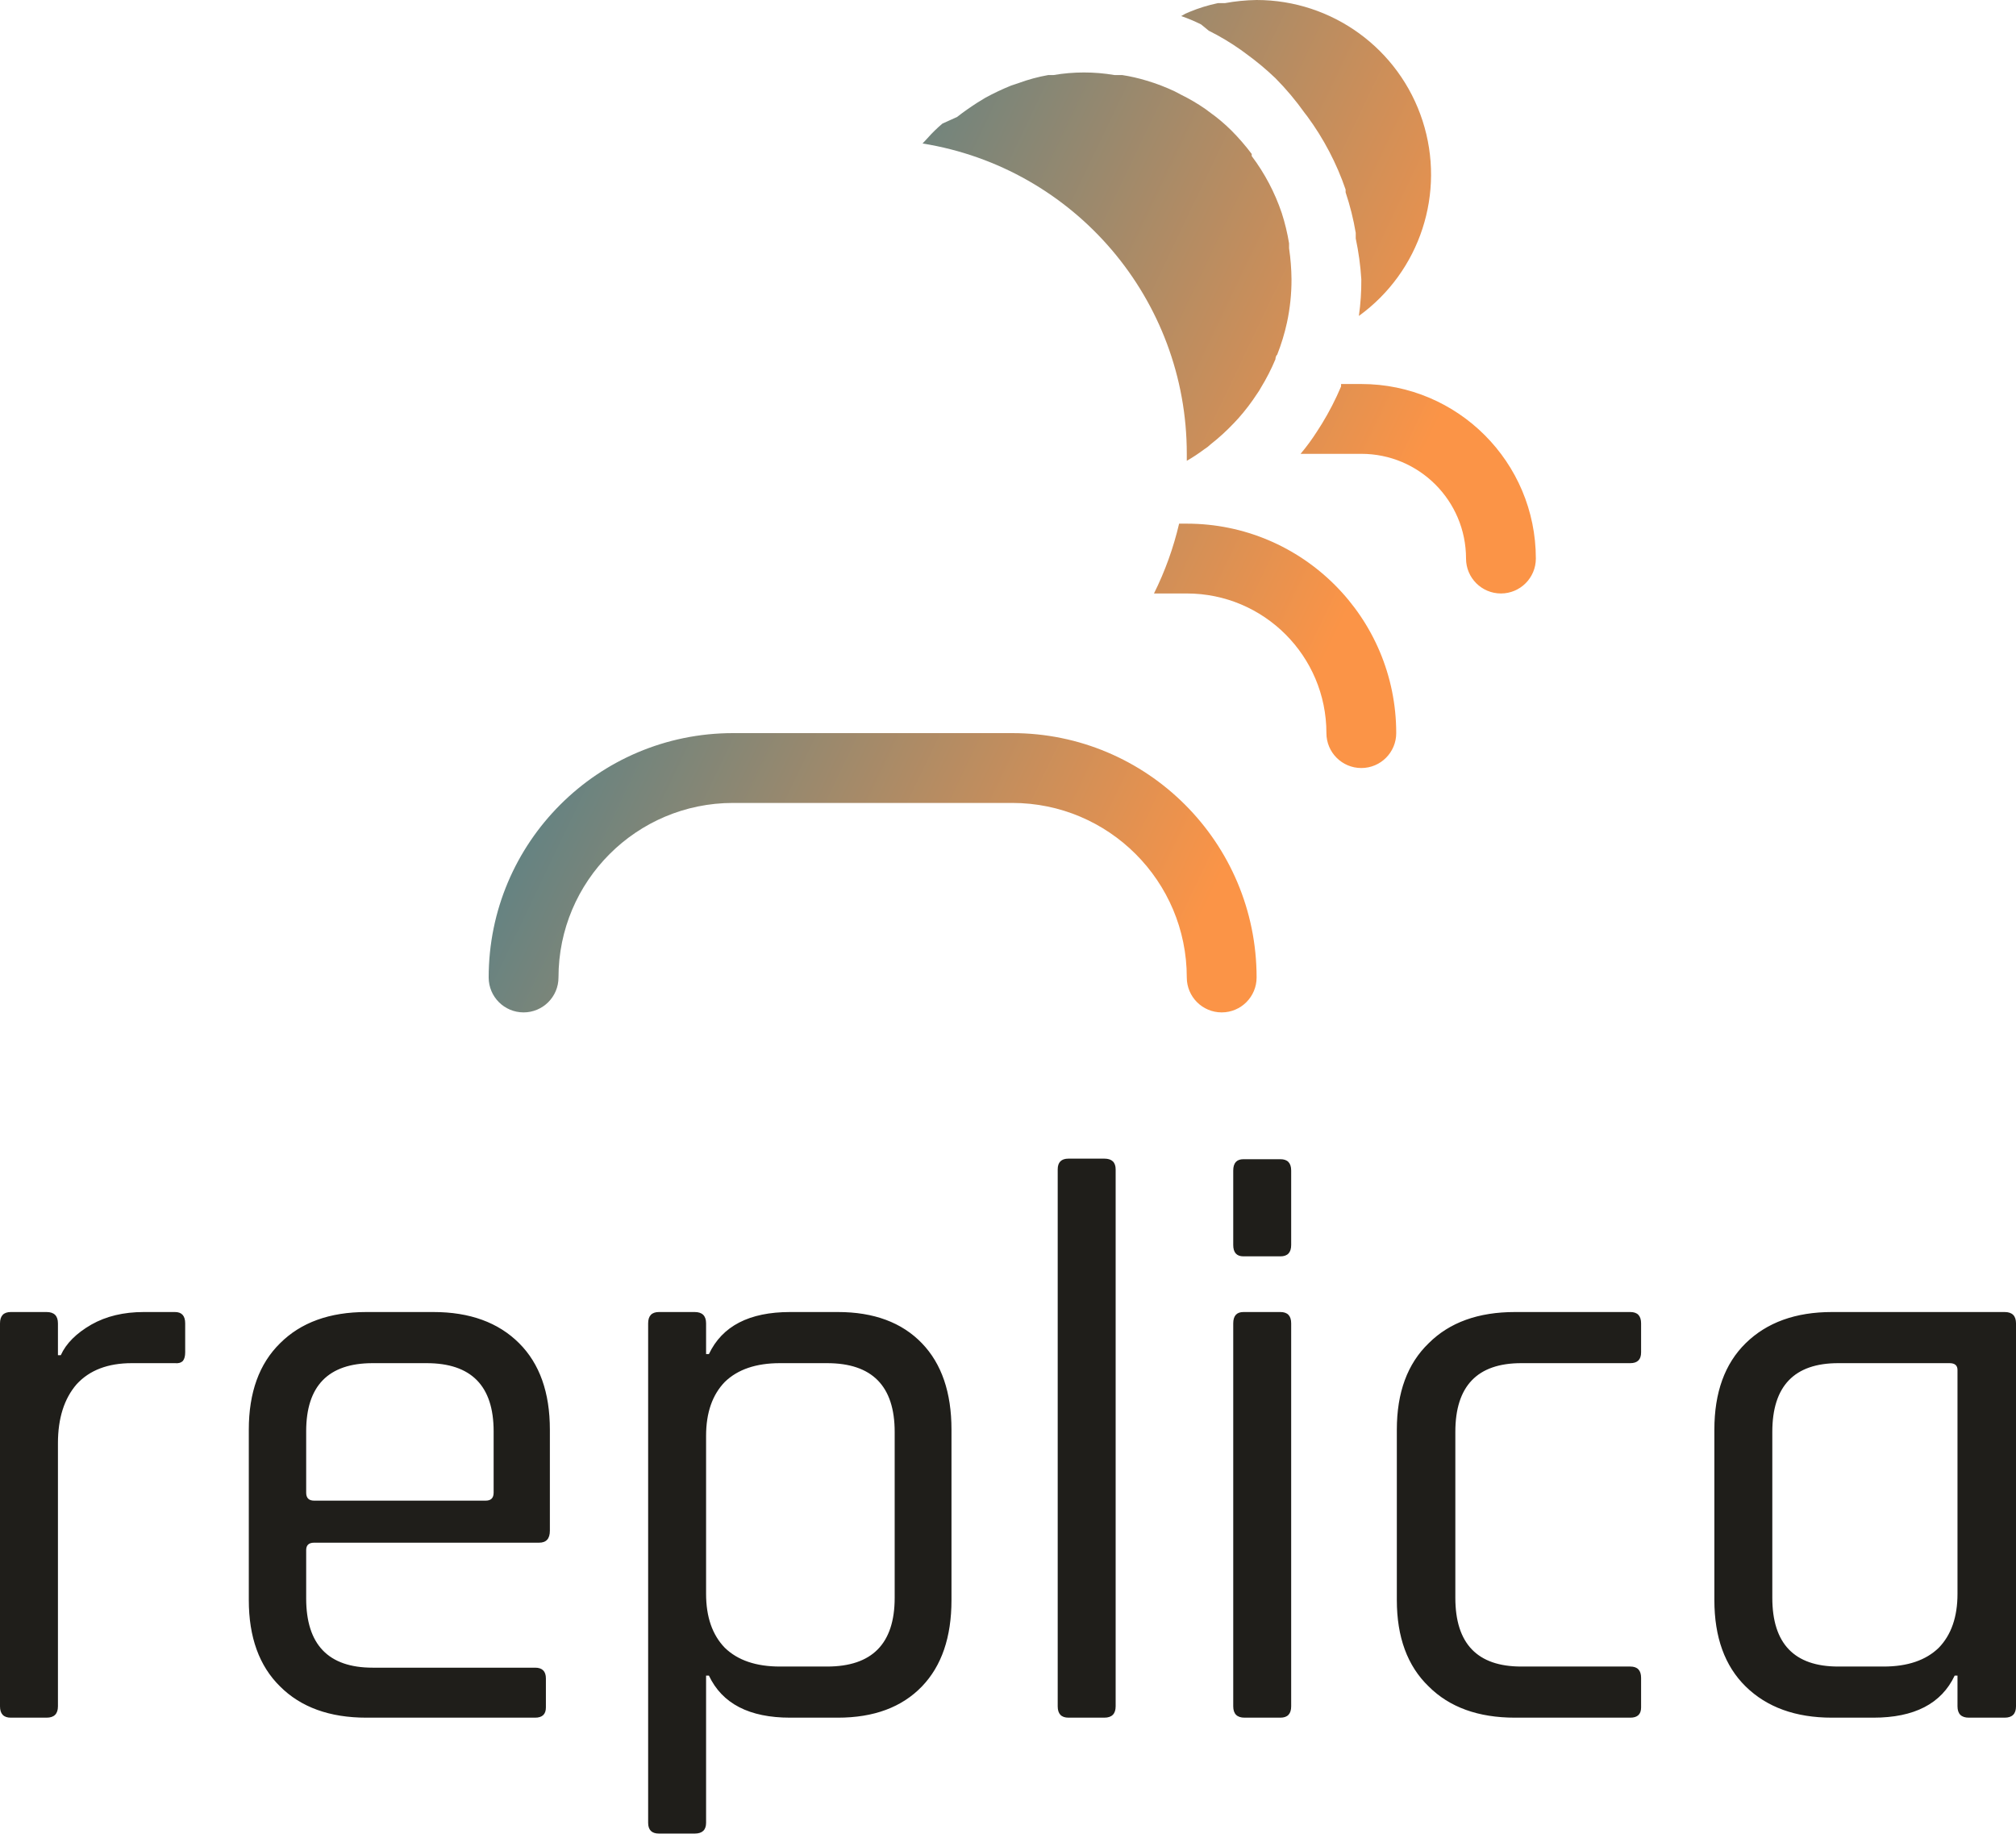
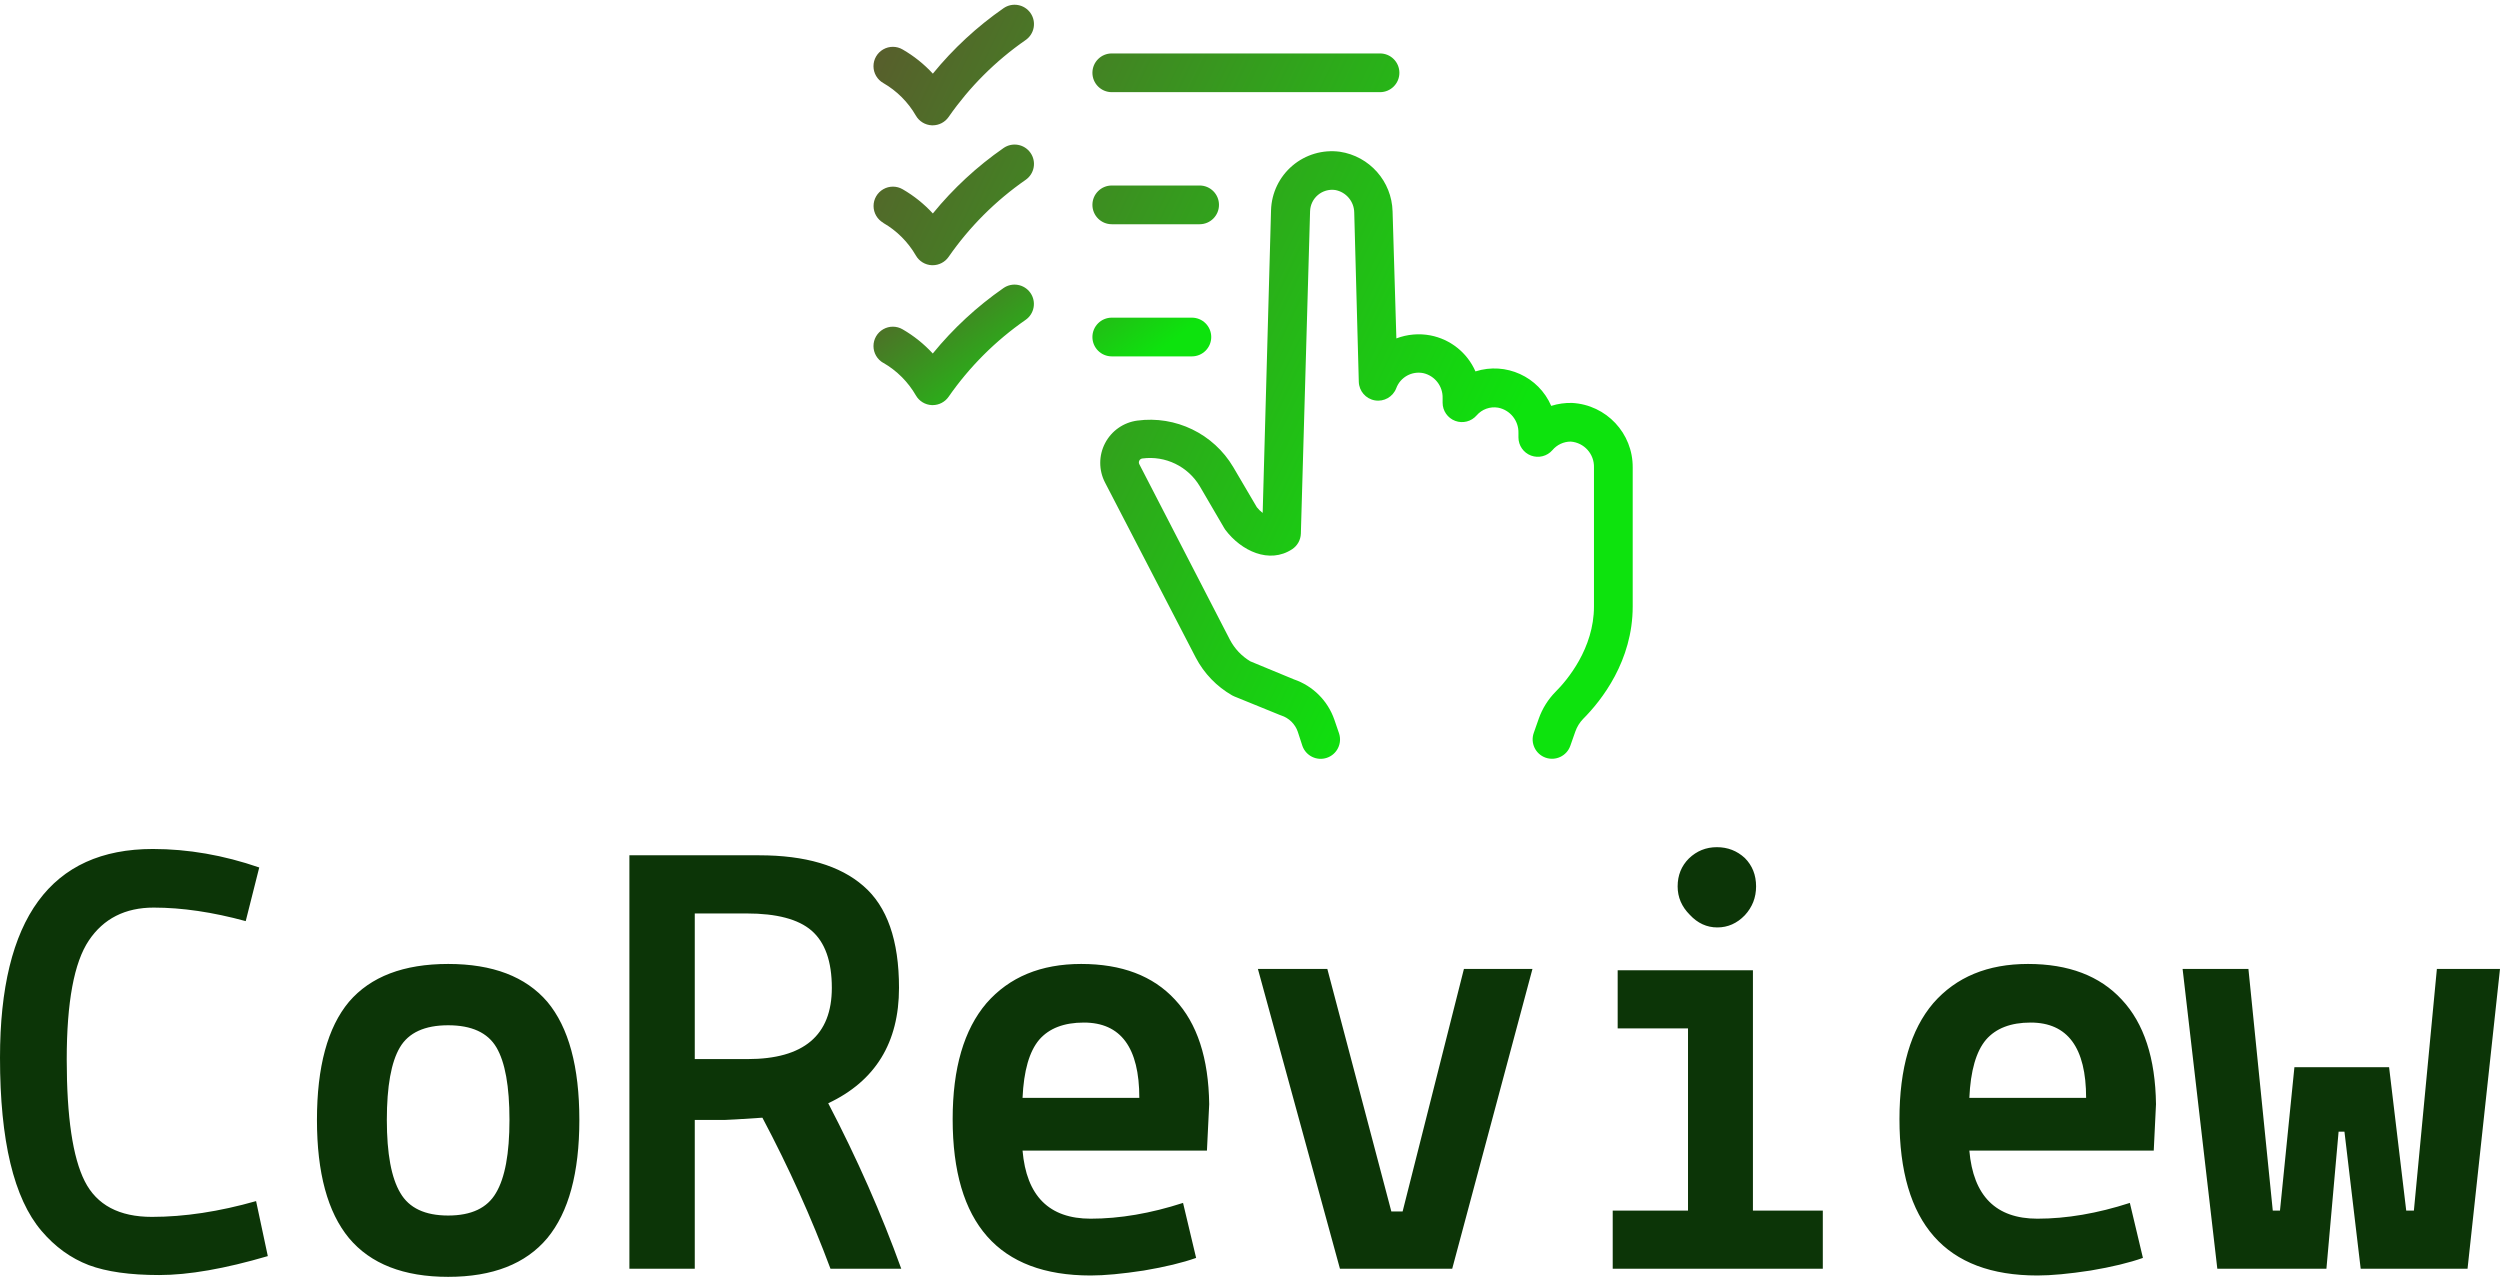
- <svg xmlns="http://www.w3.org/2000/svg" data-v-423bf9ae="" viewBox="0 0 179.242 163" class="iconAbove">
-   <g data-v-423bf9ae="" id="a508dd90-1829-4a04-8db0-e690aab105ea" fill="#1F1E1A" transform="matrix(5.050505,0,0,5.050505,-4.898993,86.93939)">
-     <path d="M1.79 13.02L1.79 13.02L1.16 13.02Q0.97 13.02 0.97 12.82L0.97 12.82L0.97 6.08Q0.97 5.88 1.16 5.88L1.16 5.88L1.79 5.88Q1.99 5.88 1.99 6.08L1.99 6.08L1.99 6.64L2.04 6.64Q2.18 6.33 2.58 6.10Q2.97 5.88 3.50 5.88L3.50 5.88L4.05 5.88Q4.23 5.88 4.23 6.08L4.23 6.08L4.23 6.59Q4.23 6.69 4.19 6.74Q4.14 6.79 4.05 6.78L4.05 6.78L3.29 6.78Q2.66 6.78 2.32 7.15Q1.99 7.53 1.99 8.19L1.99 8.19L1.99 12.82Q1.99 13.02 1.79 13.02ZM10.39 13.02L10.39 13.02L7.42 13.02Q6.45 13.02 5.90 12.47Q5.35 11.93 5.35 10.95L5.35 10.95L5.35 7.95Q5.35 6.97 5.90 6.43Q6.45 5.88 7.42 5.88L7.42 5.88L8.60 5.88Q9.56 5.88 10.11 6.43Q10.65 6.97 10.65 7.95L10.65 7.95L10.65 9.73Q10.65 9.94 10.46 9.94L10.46 9.94L6.50 9.94Q6.36 9.94 6.36 10.07L6.36 10.07L6.36 10.92Q6.36 12.14 7.53 12.14L7.53 12.14L10.39 12.14Q10.58 12.14 10.58 12.33L10.58 12.33L10.58 12.84Q10.58 13.02 10.39 13.02ZM6.50 9.20L6.50 9.20L9.52 9.20Q9.66 9.20 9.66 9.06L9.66 9.06L9.66 7.98Q9.66 6.78 8.48 6.78L8.48 6.78L7.53 6.78Q6.36 6.78 6.36 7.98L6.36 7.98L6.36 9.06Q6.36 9.20 6.50 9.20ZM13.20 15.06L13.20 15.06L12.57 15.06Q12.38 15.06 12.38 14.87L12.38 14.87L12.38 6.08Q12.38 5.88 12.57 5.88L12.57 5.88L13.20 5.88Q13.40 5.88 13.40 6.08L13.40 6.08L13.40 6.62L13.45 6.62Q13.80 5.88 14.88 5.88L14.88 5.88L15.72 5.88Q16.67 5.88 17.20 6.43Q17.72 6.97 17.72 7.95L17.72 7.95L17.72 10.95Q17.72 11.93 17.20 12.47Q16.67 13.02 15.72 13.02L15.72 13.02L14.88 13.02Q13.80 13.02 13.45 12.28L13.45 12.28L13.40 12.28L13.40 14.87Q13.40 15.06 13.20 15.06ZM14.70 12.12L14.70 12.12L15.53 12.12Q16.72 12.12 16.72 10.91L16.72 10.91L16.72 7.99Q16.72 6.78 15.53 6.78L15.53 6.78L14.70 6.78Q14.07 6.78 13.73 7.11Q13.40 7.45 13.40 8.06L13.40 8.06L13.40 10.84Q13.40 11.45 13.73 11.79Q14.07 12.12 14.70 12.12ZM20.41 13.02L20.41 13.02L19.78 13.02Q19.59 13.02 19.59 12.82L19.59 12.82L19.59 3.37Q19.59 3.18 19.78 3.18L19.78 3.18L20.41 3.18Q20.61 3.18 20.61 3.37L20.61 3.37L20.61 12.82Q20.61 13.02 20.41 13.02ZM22.68 4.70L22.68 4.70L22.68 3.39Q22.68 3.19 22.86 3.19L22.86 3.19L23.51 3.19Q23.70 3.19 23.70 3.39L23.70 3.39L23.70 4.70Q23.70 4.90 23.51 4.90L23.51 4.90L22.86 4.90Q22.68 4.90 22.68 4.70ZM22.68 12.82L22.68 12.82L22.68 6.08Q22.68 5.88 22.86 5.88L22.86 5.88L23.51 5.88Q23.70 5.88 23.70 6.08L23.70 6.08L23.70 12.82Q23.70 13.02 23.51 13.02L23.51 13.02L22.88 13.02Q22.68 13.02 22.68 12.82ZM29.86 12.32L29.86 12.32L29.86 12.84Q29.86 13.02 29.67 13.02L29.67 13.02L27.64 13.02Q26.67 13.02 26.12 12.47Q25.56 11.93 25.56 10.95L25.56 10.95L25.56 7.95Q25.56 6.97 26.12 6.43Q26.67 5.88 27.64 5.88L27.64 5.88L29.67 5.88Q29.86 5.88 29.86 6.08L29.86 6.08L29.86 6.59Q29.86 6.78 29.67 6.78L29.67 6.78L27.75 6.78Q26.59 6.78 26.59 7.99L26.59 7.99L26.59 10.91Q26.59 12.12 27.75 12.12L27.75 12.12L29.67 12.12Q29.86 12.12 29.86 12.32ZM33.95 13.02L33.95 13.02L33.22 13.02Q32.26 13.02 31.70 12.47Q31.15 11.93 31.15 10.95L31.15 10.95L31.15 7.95Q31.15 6.97 31.70 6.43Q32.26 5.88 33.22 5.88L33.22 5.88L36.26 5.88Q36.46 5.88 36.46 6.08L36.46 6.08L36.46 12.82Q36.46 13.02 36.26 13.02L36.26 13.02L35.63 13.02Q35.43 13.02 35.43 12.82L35.43 12.82L35.43 12.28L35.38 12.28Q35.03 13.02 33.95 13.02ZM35.43 10.84L35.43 10.84L35.43 6.90Q35.43 6.78 35.29 6.78L35.29 6.78L33.33 6.78Q32.17 6.78 32.17 7.99L32.17 7.99L32.17 10.91Q32.17 12.12 33.33 12.12L33.33 12.12L34.13 12.12Q34.76 12.12 35.10 11.79Q35.43 11.45 35.43 10.84Z" />
+ <svg xmlns="http://www.w3.org/2000/svg" data-v-423bf9ae="" viewBox="0 0 349.108 179" class="iconAbove">
+   <g data-v-423bf9ae="" id="18d5697d-46ee-4cca-80a1-5cbdef1b42aa" fill="#0C3507" transform="matrix(6.295907,0,0,6.295907,-3.525715,111.0627)">
+     <path d="M6.24 9.00L6.24 9.00L6.50 10.22Q5.07 10.64 4.09 10.64Q3.12 10.64 2.53 10.42Q1.93 10.19 1.48 9.66L1.48 9.66Q0.56 8.58 0.56 5.82L0.56 5.82Q0.56 1.19 3.95 1.19L3.95 1.19Q5.12 1.19 6.31 1.60L6.31 1.60L6.01 2.79Q4.91 2.49 3.97 2.49Q3.02 2.49 2.53 3.22Q2.04 3.95 2.04 5.86Q2.04 7.77 2.44 8.56Q2.84 9.35 3.93 9.35Q5.01 9.35 6.24 9.00ZM8.30 4.58Q9.02 3.74 10.50 3.74Q11.98 3.74 12.70 4.58Q13.41 5.43 13.41 7.20Q13.41 8.96 12.70 9.82Q11.98 10.68 10.50 10.68Q9.02 10.68 8.30 9.82Q7.59 8.96 7.59 7.20Q7.59 5.43 8.30 4.58ZM9.43 5.59Q9.14 6.08 9.14 7.20Q9.14 8.32 9.44 8.82Q9.73 9.32 10.50 9.32Q11.27 9.32 11.56 8.82Q11.86 8.32 11.86 7.20Q11.86 6.08 11.57 5.59Q11.28 5.10 10.50 5.10Q9.72 5.10 9.43 5.59ZM17.47 7.15L17.47 7.15Q16.72 7.20 16.63 7.20L16.63 7.20L15.97 7.20L15.97 10.50L14.52 10.50L14.52 1.33L17.40 1.33Q18.93 1.33 19.71 2.01Q20.50 2.69 20.50 4.27L20.50 4.27Q20.50 6.09 18.93 6.83L18.93 6.83Q19.89 8.67 20.55 10.50L20.55 10.50L18.98 10.50Q18.35 8.81 17.47 7.15ZM17.12 2.62L17.12 2.62L15.97 2.62L15.97 5.85L17.14 5.85Q19.01 5.85 19.01 4.27L19.01 4.27Q19.01 3.39 18.56 3.00Q18.12 2.62 17.12 2.62ZM21.69 7.18Q21.69 5.49 22.44 4.61Q23.20 3.74 24.54 3.74Q25.89 3.74 26.62 4.53Q27.36 5.32 27.38 6.85L27.38 6.85L27.33 7.88L23.24 7.88Q23.37 9.39 24.75 9.39L24.75 9.39Q25.72 9.39 26.80 9.04L26.80 9.04L27.09 10.26Q26.64 10.42 25.93 10.54Q25.21 10.65 24.75 10.65L24.75 10.65Q21.69 10.65 21.69 7.18L21.69 7.18ZM24.60 5.04L24.60 5.04Q23.94 5.04 23.61 5.42Q23.28 5.81 23.24 6.71L23.24 6.71L25.83 6.71Q25.83 5.04 24.60 5.04ZM30.28 10.50L28.46 3.85L30.00 3.85L31.42 9.23L31.67 9.23L33.03 3.85L34.55 3.85L32.77 10.50L30.28 10.50ZM38.00 5.17L36.44 5.17L36.44 3.88L39.44 3.88L39.44 9.21L40.99 9.21L40.99 10.50L36.33 10.50L36.33 9.21L38.00 9.21L38.00 5.17ZM38.04 2.65Q37.77 2.38 37.77 2.02Q37.77 1.65 38.02 1.40L38.02 1.40Q38.28 1.15 38.64 1.15Q39.00 1.15 39.26 1.39Q39.51 1.64 39.51 2.02Q39.51 2.39 39.26 2.66Q39.00 2.93 38.65 2.93Q38.30 2.93 38.04 2.65ZM42.69 7.18Q42.69 5.49 43.44 4.61Q44.20 3.74 45.54 3.74Q46.89 3.74 47.62 4.53Q48.36 5.32 48.38 6.85L48.38 6.85L48.33 7.88L44.24 7.88Q44.37 9.39 45.75 9.39L45.75 9.39Q46.72 9.39 47.80 9.04L47.80 9.04L48.09 10.26Q47.64 10.42 46.93 10.54Q46.21 10.65 45.75 10.65L45.75 10.65Q42.69 10.65 42.69 7.18L42.69 7.18ZM45.60 5.04L45.60 5.04Q44.94 5.04 44.61 5.42Q44.28 5.81 44.24 6.71L44.24 6.71L46.83 6.71Q46.83 5.04 45.60 5.04ZM54.10 9.21L54.61 3.85L56.01 3.85L55.29 10.50L52.92 10.50L52.56 7.46L52.43 7.46L52.16 10.50L49.74 10.50L48.97 3.85L50.43 3.85L50.97 9.21L51.13 9.21L51.45 6.03L53.55 6.03L53.93 9.21L54.10 9.21Z" />
  </g>
  <defs data-v-423bf9ae="">
-     <linearGradient data-v-423bf9ae="" gradientTransform="rotate(25)" id="a17d76e2-956c-4765-aeb4-2f11e2b11cbc" x1="0%" y1="0%" x2="100%" y2="0%">
-       <stop data-v-423bf9ae="" offset="0%" style="stop-color: rgb(9, 120, 166); stop-opacity: 1;" />
-       <stop data-v-423bf9ae="" offset="100%" style="stop-color: rgb(251, 148, 71); stop-opacity: 1;" />
+     <linearGradient data-v-423bf9ae="" gradientTransform="rotate(25)" id="3598b1f2-1855-4b3b-8ecb-0731b2564b8d" x1="0%" y1="0%" x2="100%" y2="0%">
+       <stop data-v-423bf9ae="" offset="0%" style="stop-color: rgb(90, 90, 45); stop-opacity: 1;" />
+       <stop data-v-423bf9ae="" offset="100%" style="stop-color: rgb(13, 227, 13); stop-opacity: 1;" />
    </linearGradient>
  </defs>
-   <g data-v-423bf9ae="" id="7df082dd-e378-4b93-ac8a-c7e7b5da2a88" transform="matrix(3.103448,0,0,3.103448,40.34483,-3.103448)" stroke="none" fill="url(#a17d76e2-956c-4765-aeb4-2f11e2b11cbc)">
-     <g data-name="10">
-       <path d="M16 22H8a7 7 0 0 0-7 7 1 1 0 0 0 2 0 5 5 0 0 1 5-5h8a5 5 0 0 1 5 5 1 1 0 0 0 2 0 7 7 0 0 0-7-7M21 16h-.22a9.2 9.2 0 0 1-.72 2H21a4 4 0 0 1 4 4 1 1 0 0 0 2 0 6 6 0 0 0-6-6M26 12h-.58v.07a8 8 0 0 1-.55 1.07l-.14.22a6 6 0 0 1-.47.64H26a3 3 0 0 1 3 3 1 1 0 0 0 2 0 5 5 0 0 0-5-5M21 14v.2a5 5 0 0 0 .5-.33l.1-.07.08-.07a6 6 0 0 0 .66-.6l.14-.15a6 6 0 0 0 .54-.71 1.4 1.4 0 0 0 .1-.16 6 6 0 0 0 .42-.82s0-.09.05-.13a6 6 0 0 0 .28-.92A5.8 5.8 0 0 0 24 9a6.5 6.5 0 0 0-.07-.89v-.14a6 6 0 0 0-.21-.87 5.8 5.8 0 0 0-.86-1.63v-.06a6.4 6.4 0 0 0-.59-.68 5 5 0 0 0-.62-.52l-.12-.09a5.4 5.4 0 0 0-.7-.41l-.17-.09a5.6 5.6 0 0 0-.81-.31 5 5 0 0 0-.7-.16h-.22a5.2 5.2 0 0 0-1.75 0h-.15a5 5 0 0 0-.85.23l-.21.07a7 7 0 0 0-.74.35l-.23.14c-.2.13-.39.26-.58.41l-.42.19a4 4 0 0 0-.43.42l-.14.15A9 9 0 0 1 21 14M21.63 1.88a7 7 0 0 1 .92.55l.15.11a8 8 0 0 1 .84.7 8 8 0 0 1 .84 1l.07.09a7.8 7.8 0 0 1 1.1 2.1v.08a7.6 7.6 0 0 1 .29 1.16v.16A8 8 0 0 1 26 9a7 7 0 0 1-.07 1.05A5 5 0 0 0 23 1a5.5 5.5 0 0 0-.91.09h-.2a4.5 4.5 0 0 0-.81.25 1.3 1.3 0 0 0-.24.12q.29.1.57.24Z" />
-     </g>
+   <g data-v-423bf9ae="" id="1ff7ba77-df62-4f3c-996a-75b074dafea6" transform="matrix(1.081681,0,0,1.081681,120.9092,-0.7588355)" stroke="none" fill="url(#3598b1f2-1855-4b3b-8ecb-0731b2564b8d)">
+     <path d="M91.18 52.72a8.2 8.2 0 0 0-2.7.38 8 8 0 0 0-9.78-4.45A8 8 0 0 0 72.88 44a8.1 8.1 0 0 0-4.39.39L68 28a8 8 0 0 0-6.81-7.71 7.85 7.85 0 0 0-8.88 7.54l-1.08 39.09a4.3 4.3 0 0 1-.75-.73L47.43 61a12.47 12.47 0 0 0-12.39-6 5.51 5.51 0 0 0-4.16 8L42.6 85.61a12.07 12.07 0 0 0 4.68 4.86l.29.14L53.44 93l.19.07a3.36 3.36 0 0 1 2.13 2.09l.6 1.84a2.5 2.5 0 0 0 4.73-1.62l-.61-1.78a8.39 8.39 0 0 0-5.21-5.19l-5.63-2.33A7.05 7.05 0 0 1 47 83.29L35.31 60.64a.51.51 0 0 1 .39-.75 7.48 7.48 0 0 1 7.42 3.6l3.13 5.36a3 3 0 0 0 .16.25c2.05 2.72 5.67 4.45 8.63 2.5a2.5 2.5 0 0 0 1.12-2l1.19-41.64a2.85 2.85 0 0 1 3.24-2.73 3 3 0 0 1 2.46 2.9L63.64 50a2.5 2.5 0 0 0 4.83.83A3.08 3.08 0 0 1 72 48.88a3.21 3.21 0 0 1 2.46 3.21v.6a2.5 2.5 0 0 0 4.39 1.64 3 3 0 0 1 2.77-1 3.24 3.24 0 0 1 2.63 3.25v.59a2.5 2.5 0 0 0 4.39 1.64 3.09 3.09 0 0 1 2.36-1.1 3.25 3.25 0 0 1 3 3.34V79c0 5.4-3.46 9.52-4.95 11a9.4 9.4 0 0 0-2.17 3.46l-.65 1.85A2.5 2.5 0 1 0 90.94 97l.65-1.85a4.5 4.5 0 0 1 1-1.63C95 91.11 99 86 99 79V61.06a8.28 8.28 0 0 0-7.82-8.34M68.88 10.1a2.5 2.5 0 0 0-2.5-2.5H31.75a2.5 2.5 0 0 0 0 5h34.63a2.5 2.5 0 0 0 2.5-2.5M2.25 11.42a11.47 11.47 0 0 1 4.21 4.21 2.5 2.5 0 0 0 2.06 1.25h.11a2.5 2.5 0 0 0 2.05-1.07 39.6 39.6 0 0 1 9.95-9.94 2.5 2.5 0 0 0-2.85-4.11 44.6 44.6 0 0 0-9.13 8.45 16.5 16.5 0 0 0-3.9-3.12 2.5 2.5 0 1 0-2.5 4.33M45.59 27.15a2.5 2.5 0 0 0-2.5-2.5H31.75a2.5 2.5 0 0 0 0 5h11.34a2.5 2.5 0 0 0 2.5-2.5M2.25 29.48a11.5 11.5 0 0 1 4.21 4.21 2.5 2.5 0 0 0 2.06 1.25h.11a2.5 2.5 0 0 0 2.05-1.07 39.6 39.6 0 0 1 9.95-9.95 2.5 2.5 0 0 0-2.85-4.11 44.6 44.6 0 0 0-9.13 8.45 16.5 16.5 0 0 0-3.89-3.12 2.5 2.5 0 1 0-2.5 4.33Z" />
+     <path d="M42.09 46.71a2.5 2.5 0 0 0 0-5H31.75a2.5 2.5 0 1 0 0 5ZM2.25 47.54a11.47 11.47 0 0 1 4.21 4.21A2.5 2.5 0 0 0 8.52 53h.11a2.5 2.5 0 0 0 2.05-1.07A39.6 39.6 0 0 1 20.62 42a2.5 2.5 0 0 0-2.85-4.11 44.6 44.6 0 0 0-9.13 8.45 16.5 16.5 0 0 0-3.89-3.12 2.5 2.5 0 1 0-2.5 4.33Z" />
  </g>
</svg>
